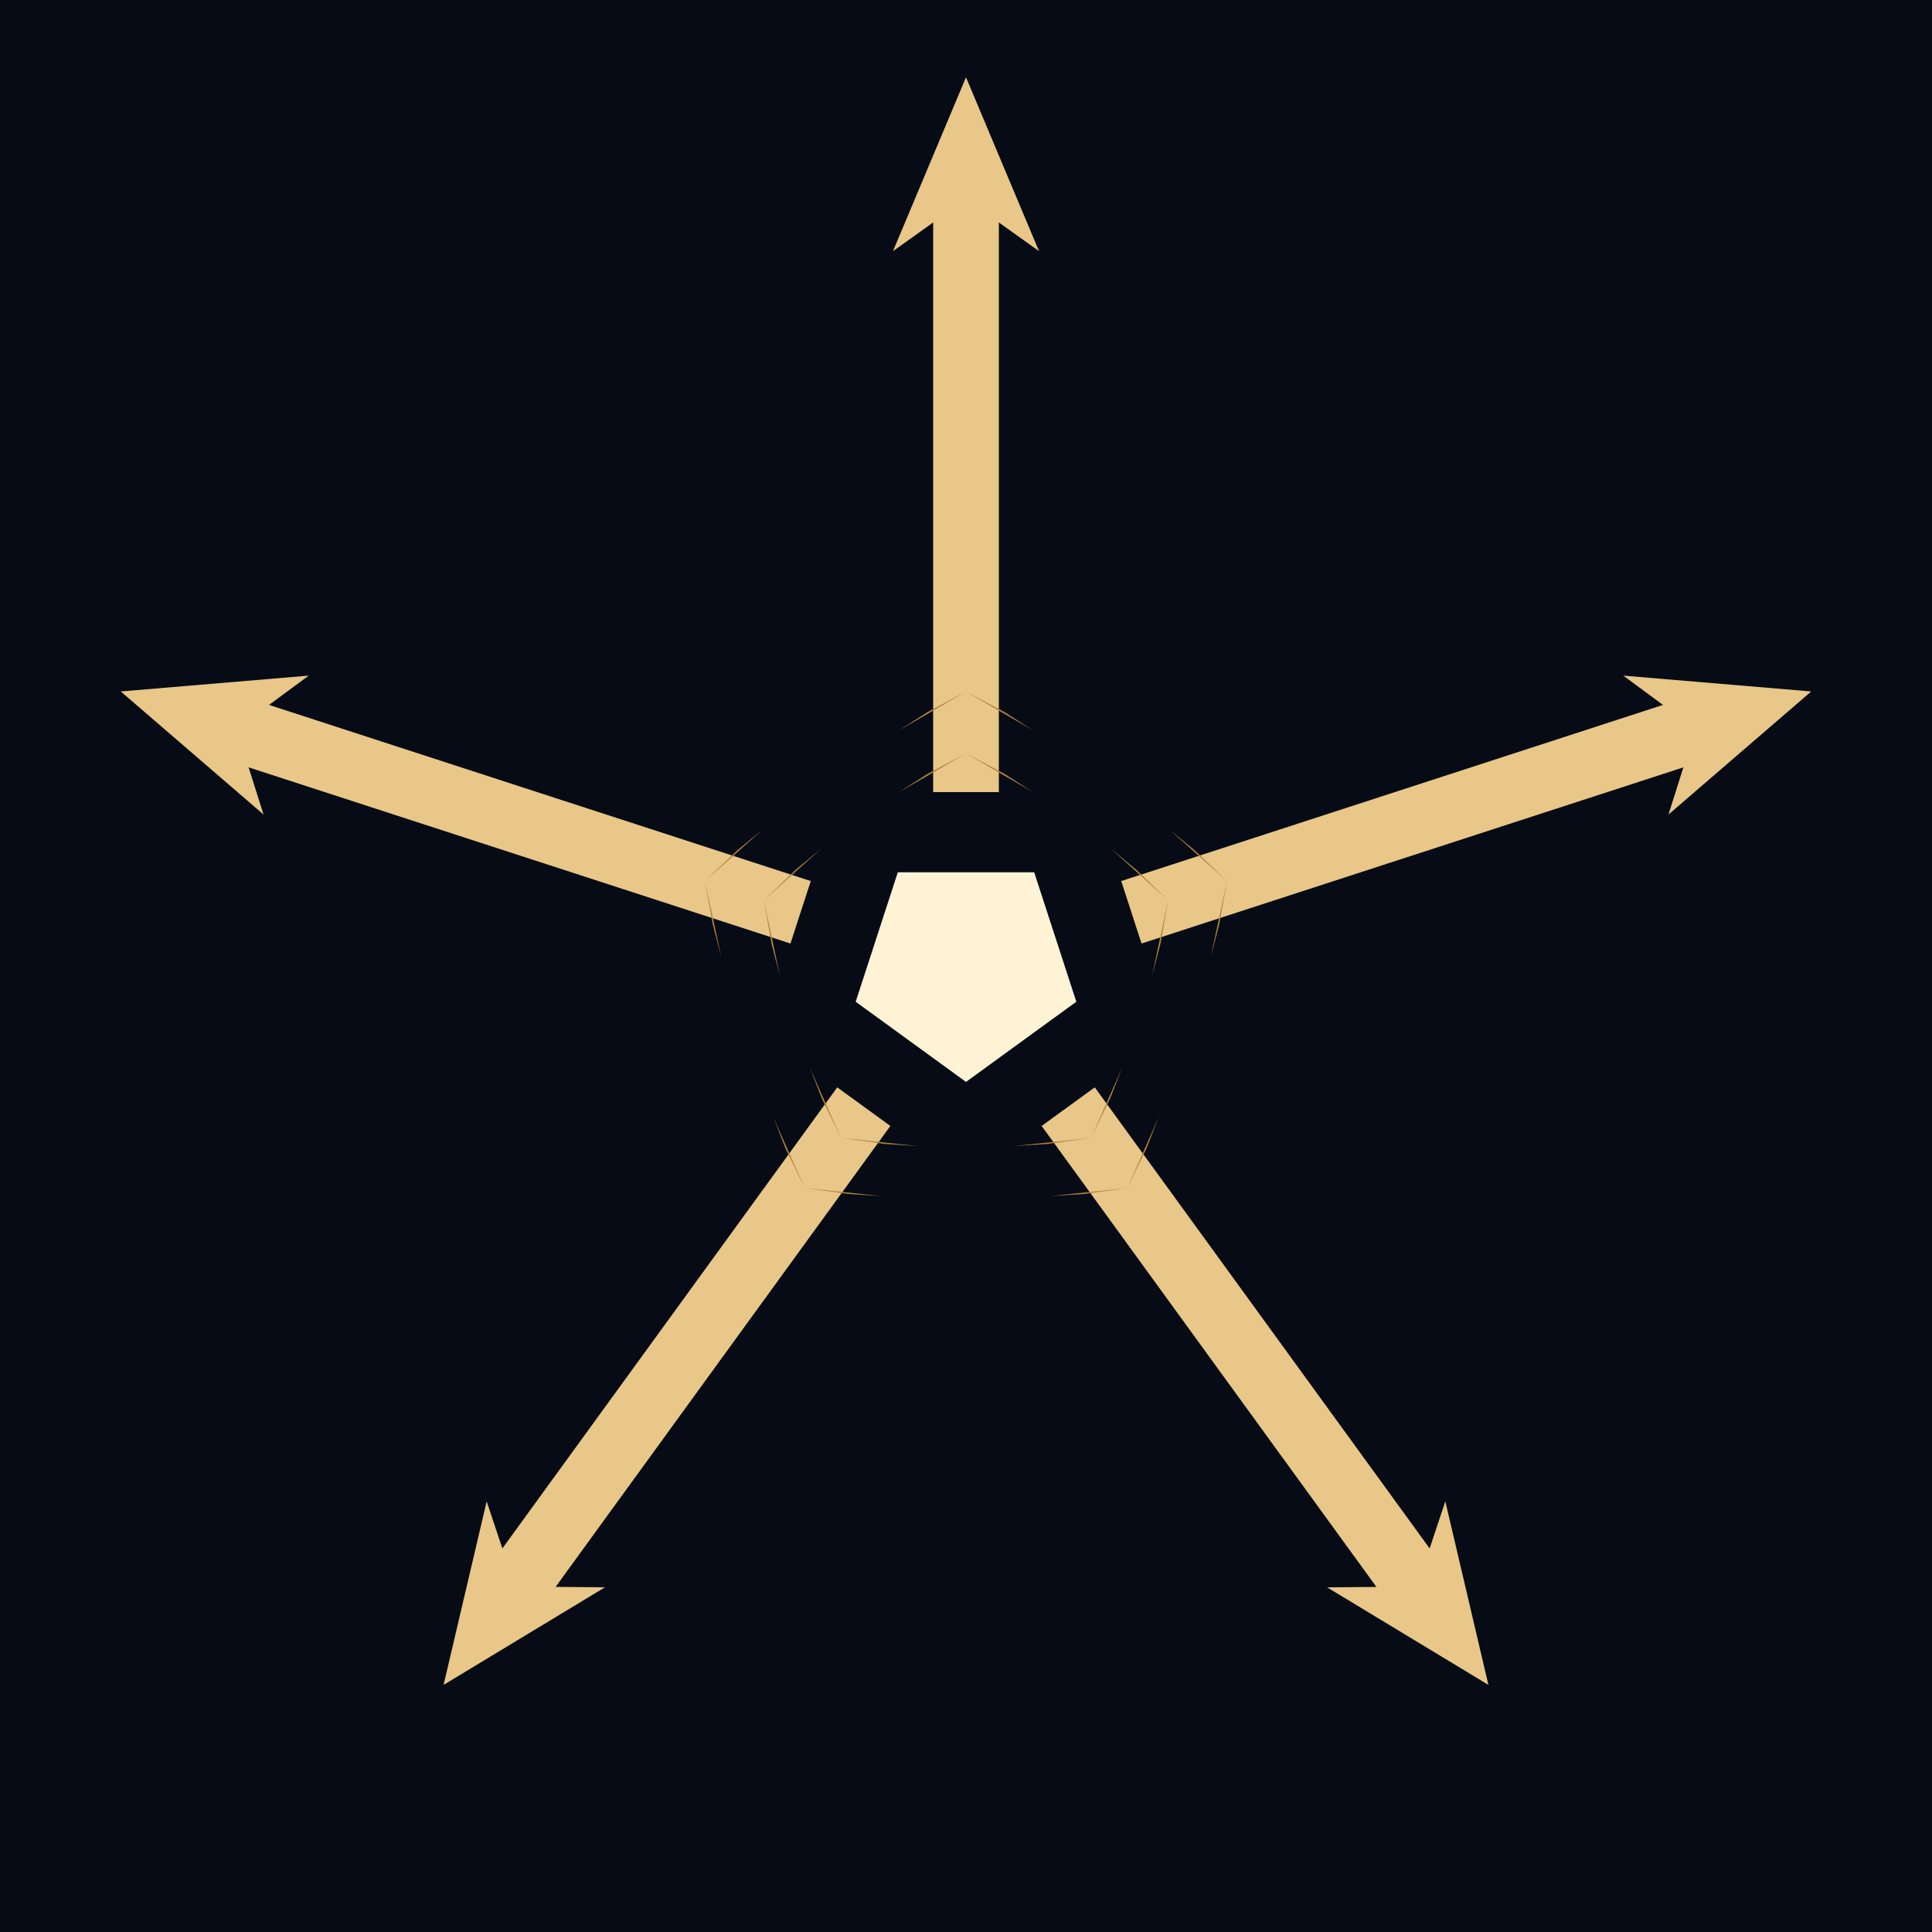
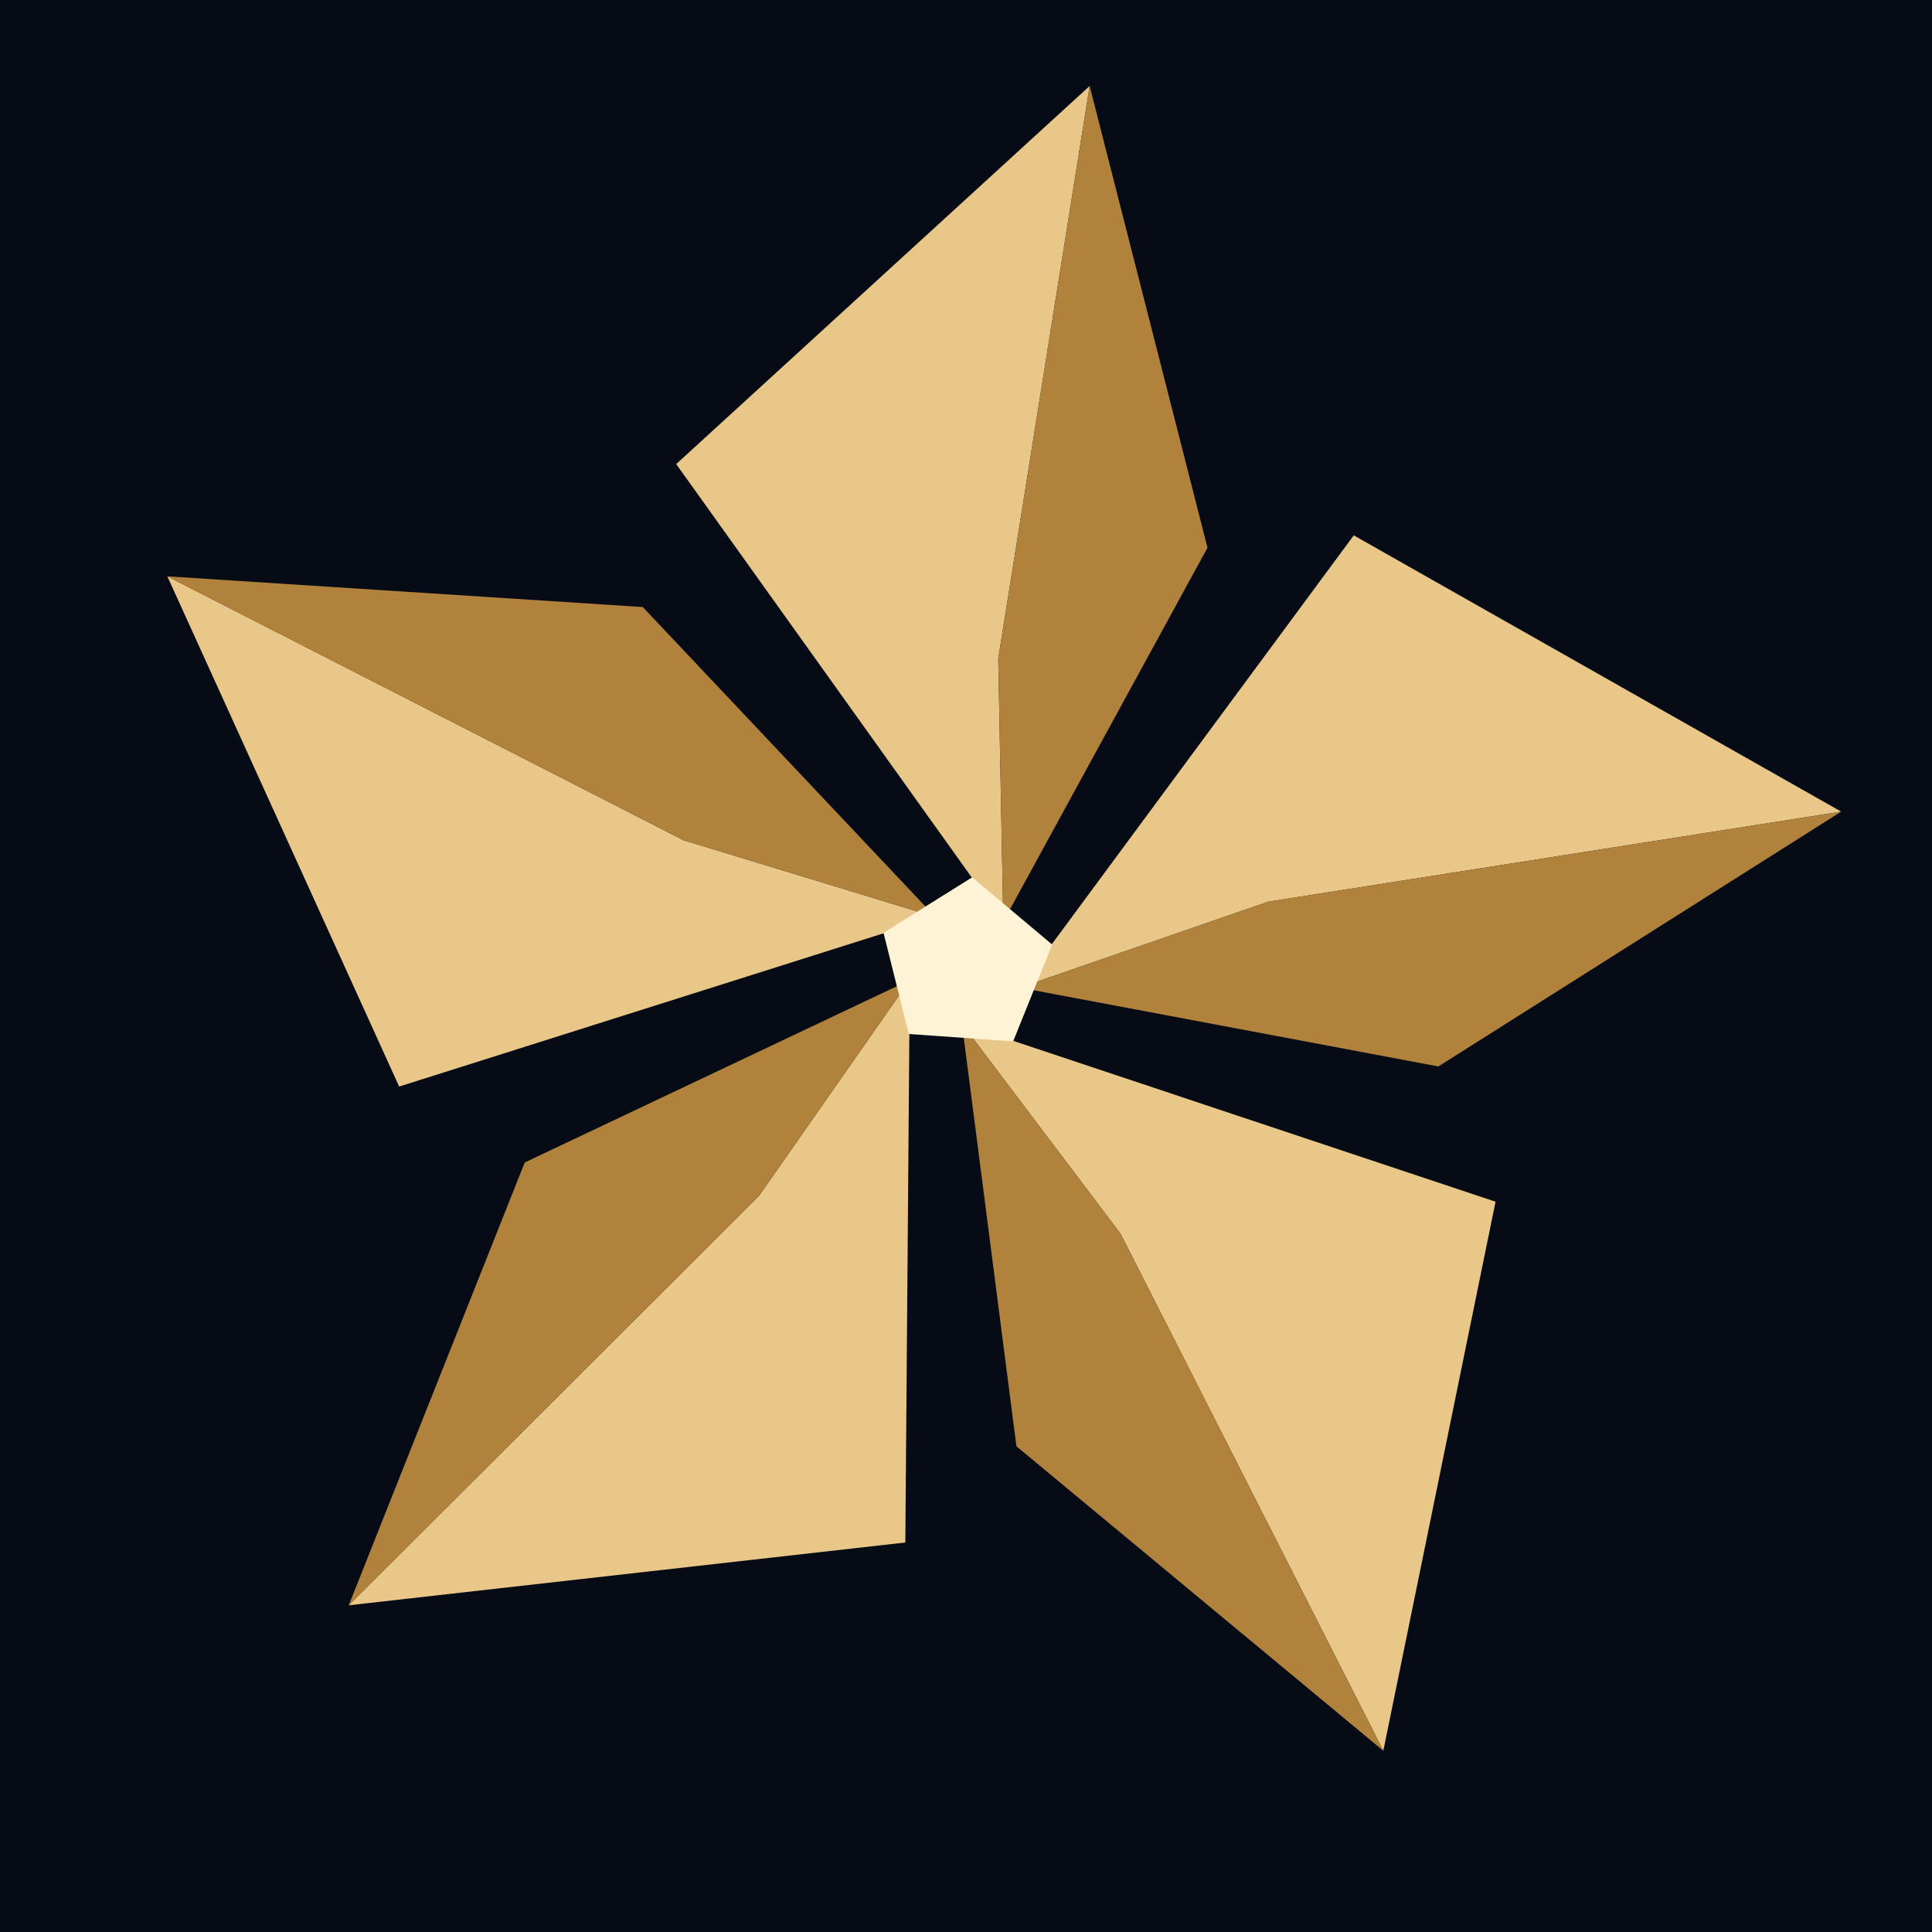
<svg xmlns="http://www.w3.org/2000/svg" viewBox="0 0 100 100">
  <rect width="100" height="100" fill="#060b15" />
-   <line x1="50.00" y1="41.00" x2="50.00" y2="9.40" stroke="#e8c788" stroke-width="3.4" />
-   <polygon points="50.00,4.00 46.22,13.00 50.00,10.30 53.78,13.00" fill="#e8c788" />
-   <polygon points="50.00,39.00 46.54,41.00 48.00,40.06" fill="#b0823c" />
-   <polygon points="50.00,39.00 53.46,41.00 52.00,40.06" fill="#b0823c" />
-   <polygon points="50.00,35.80 46.54,37.80 48.00,36.86" fill="#b0823c" />
-   <polygon points="50.00,35.80 53.46,37.80 52.00,36.86" fill="#b0823c" />
-   <line x1="58.56" y1="47.22" x2="88.61" y2="37.45" stroke="#e8c788" stroke-width="3.4" />
-   <polygon points="93.75,35.79 84.02,34.97 87.76,37.73 86.36,42.16" fill="#e8c788" />
-   <polygon points="60.46,46.60 57.49,43.92 58.83,45.03" fill="#b0823c" />
-   <polygon points="60.46,46.60 59.63,50.51 60.07,48.83" fill="#b0823c" />
-   <polygon points="63.51,45.61 60.53,42.94 61.87,44.04" fill="#b0823c" />
-   <polygon points="63.51,45.61 62.67,49.52 63.11,47.84" fill="#b0823c" />
-   <line x1="55.29" y1="57.28" x2="73.86" y2="82.85" stroke="#e8c788" stroke-width="3.4" />
-   <polygon points="77.04,87.21 74.81,77.71 73.34,82.12 68.69,82.16" fill="#e8c788" />
-   <polygon points="56.47,58.90 58.09,55.25 57.46,56.86" fill="#b0823c" />
-   <polygon points="56.47,58.90 52.49,59.32 54.22,59.21" fill="#b0823c" />
-   <polygon points="58.35,61.49 59.97,57.83 59.34,59.45" fill="#b0823c" />
-   <polygon points="58.35,61.49 54.37,61.91 56.10,61.80" fill="#b0823c" />
-   <line x1="44.71" y1="57.28" x2="26.14" y2="82.85" stroke="#e8c788" stroke-width="3.4" />
-   <polygon points="22.96,87.21 31.31,82.16 26.66,82.12 25.19,77.71" fill="#e8c788" />
-   <polygon points="43.53,58.90 47.51,59.32 45.78,59.21" fill="#b0823c" />
-   <polygon points="43.53,58.90 41.91,55.25 42.54,56.86" fill="#b0823c" />
-   <polygon points="41.65,61.49 45.63,61.91 43.90,61.80" fill="#b0823c" />
-   <polygon points="41.65,61.49 40.03,57.83 40.66,59.45" fill="#b0823c" />
-   <line x1="41.44" y1="47.22" x2="11.39" y2="37.45" stroke="#e8c788" stroke-width="3.4" />
-   <polygon points="6.25,35.79 13.64,42.16 12.24,37.73 15.98,34.97" fill="#e8c788" />
-   <polygon points="39.54,46.60 40.37,50.51 39.93,48.83" fill="#b0823c" />
-   <polygon points="39.54,46.60 42.51,43.92 41.17,45.03" fill="#b0823c" />
-   <polygon points="36.49,45.61 37.33,49.52 36.89,47.84" fill="#b0823c" />
-   <polygon points="36.49,45.61 39.47,42.94 38.13,44.04" fill="#b0823c" />
-   <polygon points="53.53,45.15 55.71,51.85 50.00,56.00 44.29,51.85 46.47,45.15" fill="#fff3d6" />
+   <polygon points="51.93,47.7 35.0,24.02 56.4,4.45 51.67,34.09" fill="#e8c788" />
+   <polygon points="51.93,47.7 51.67,34.09 56.4,4.45 62.5,28.35" fill="#b0823c" />
+   <polygon points="52.78,51.12 70.07,27.71 95.3,42.01 65.65,46.67" fill="#e8c788" />
+   <polygon points="52.78,51.12 65.65,46.67 95.3,42.01 74.45,55.2" fill="#b0823c" />
+   <polygon points="49.79,52.99 77.41,62.2 71.6,90.62 58.0,63.86" fill="#e8c788" />
+   <polygon points="49.79,52.99 58.0,63.86 71.6,90.62 52.61,74.86" fill="#b0823c" />
+   <polygon points="47.09,50.73 46.86,79.84 18.05,83.09 39.29,61.89" fill="#e8c788" />
+   <polygon points="47.09,50.73 39.29,61.89 18.05,83.09 27.16,60.17" fill="#b0823c" />
+   <polygon points="48.41,47.46 20.66,56.24 8.66,29.83 35.38,43.49" fill="#e8c788" />
+   <polygon points="48.41,47.46 35.38,43.49 8.66,29.83 33.27,31.42" fill="#b0823c" />
+   <polygon points="50.32,45.41 54.46,48.89 52.44,53.9 47.04,53.52 45.73,48.28" fill="#fff3d6" />
</svg>
